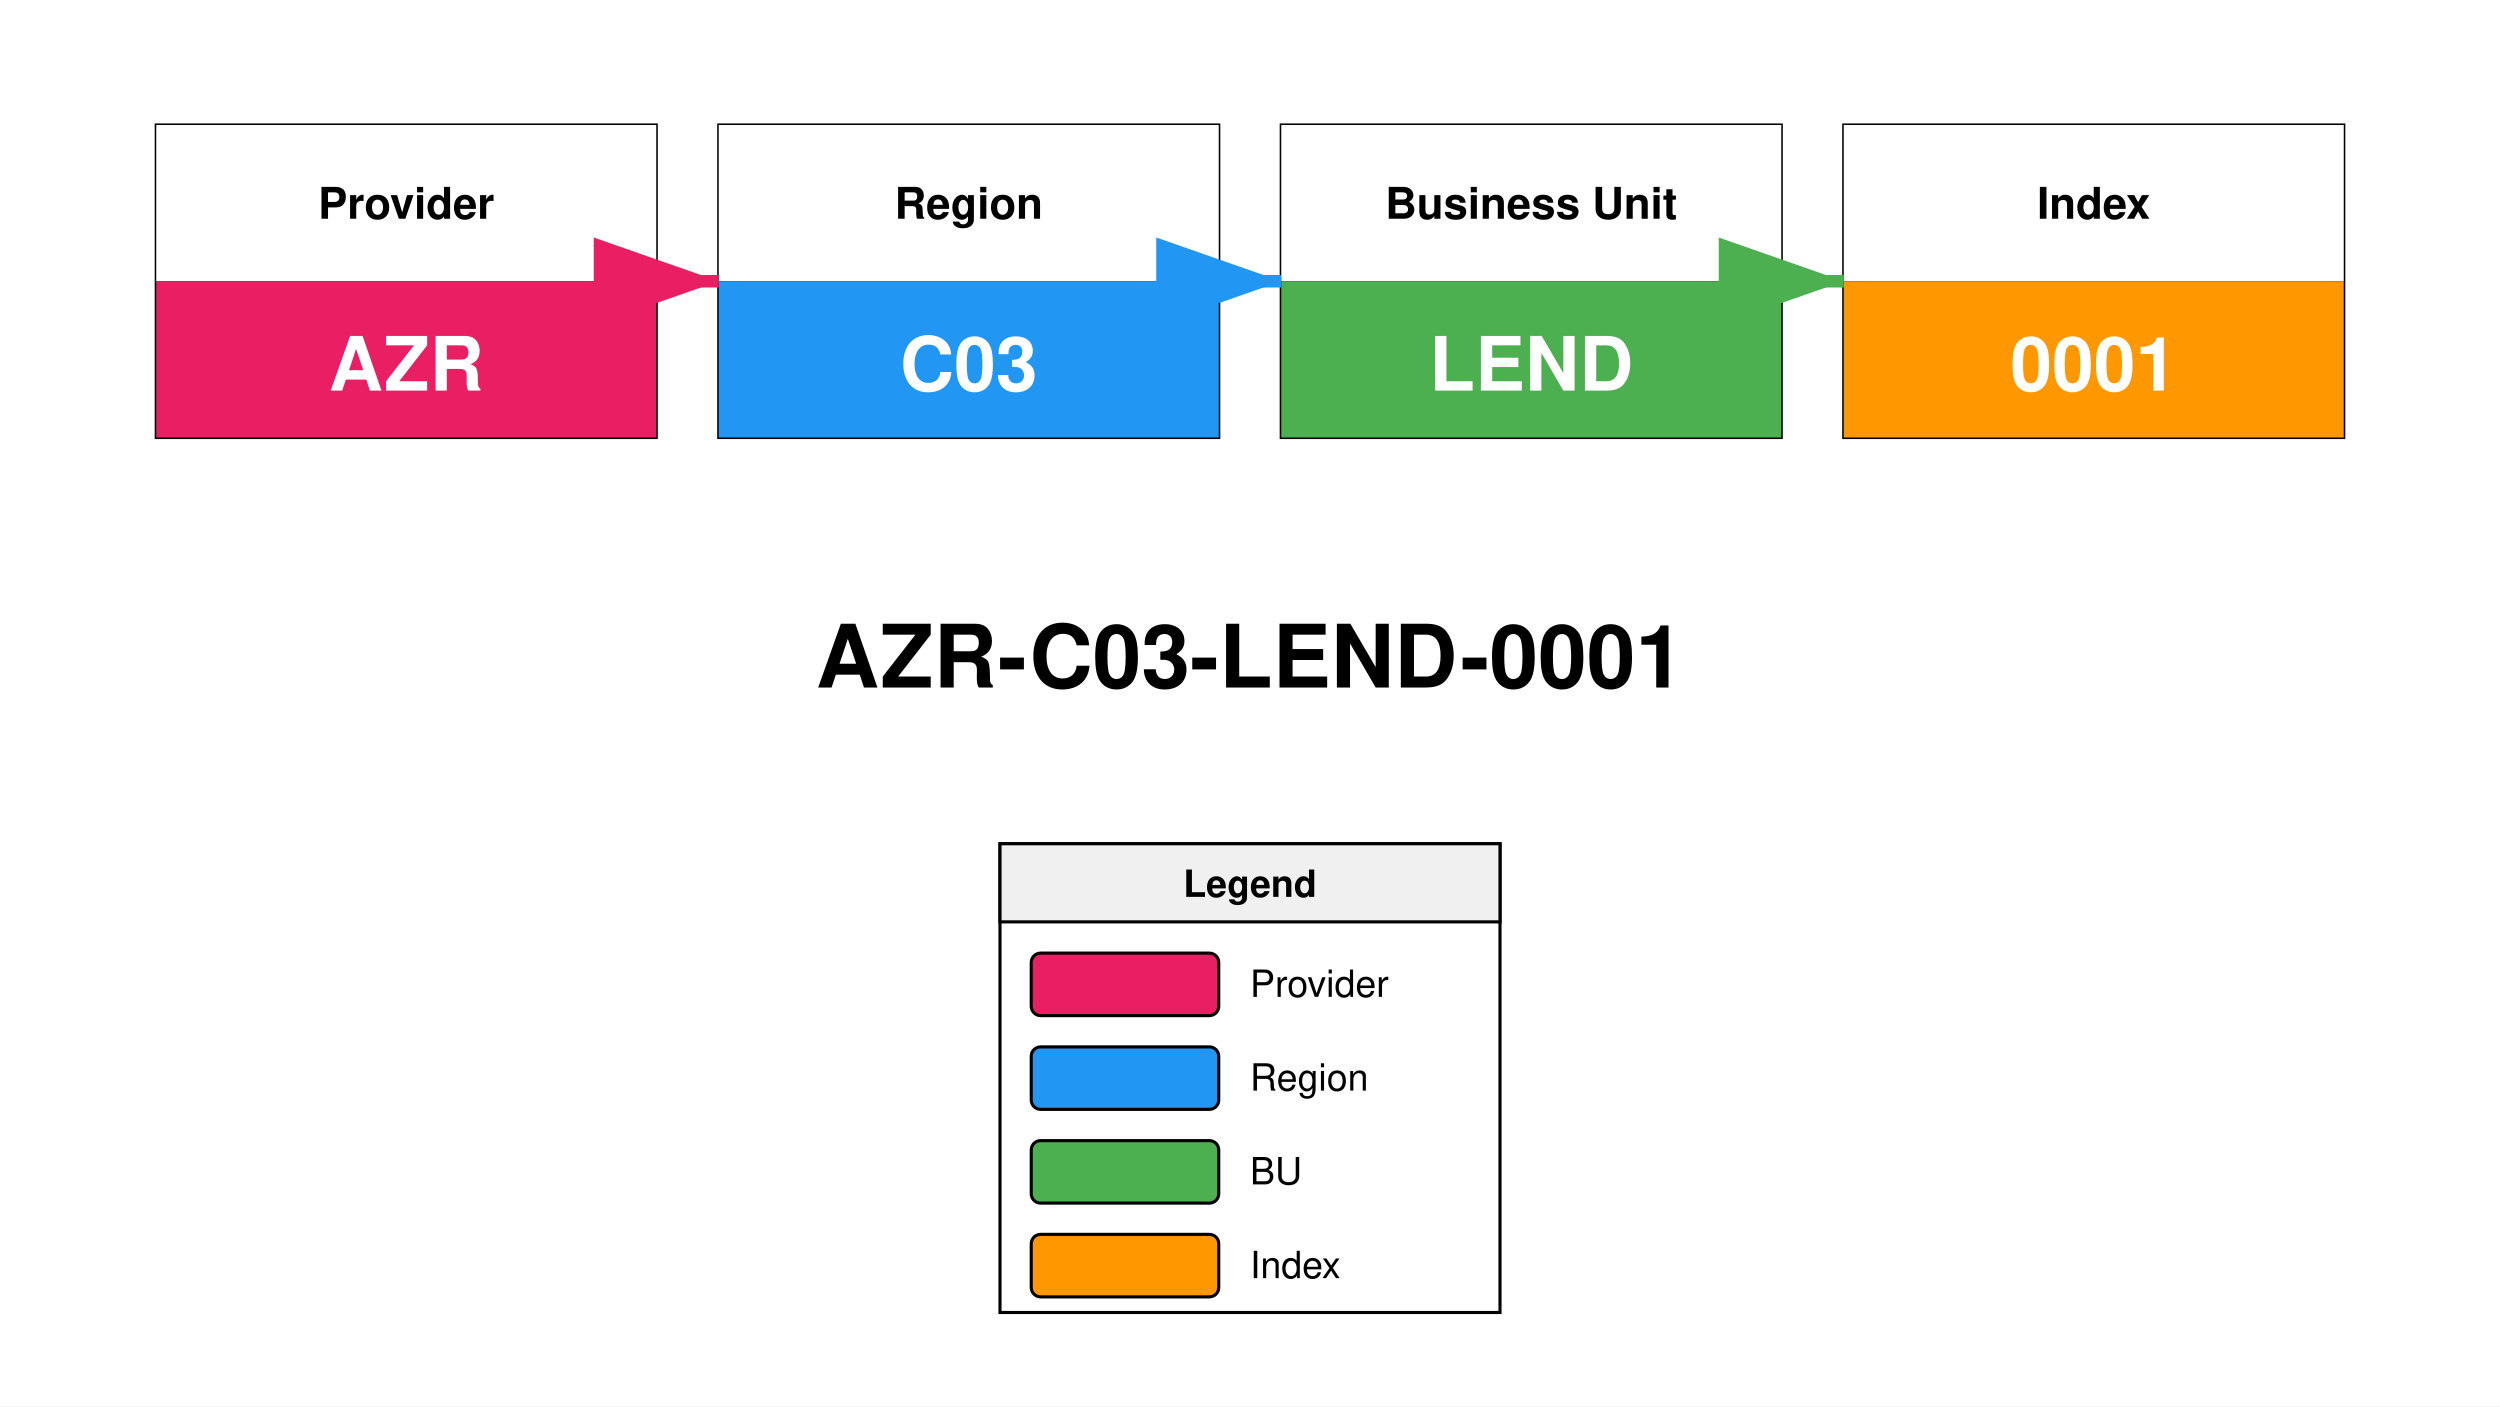
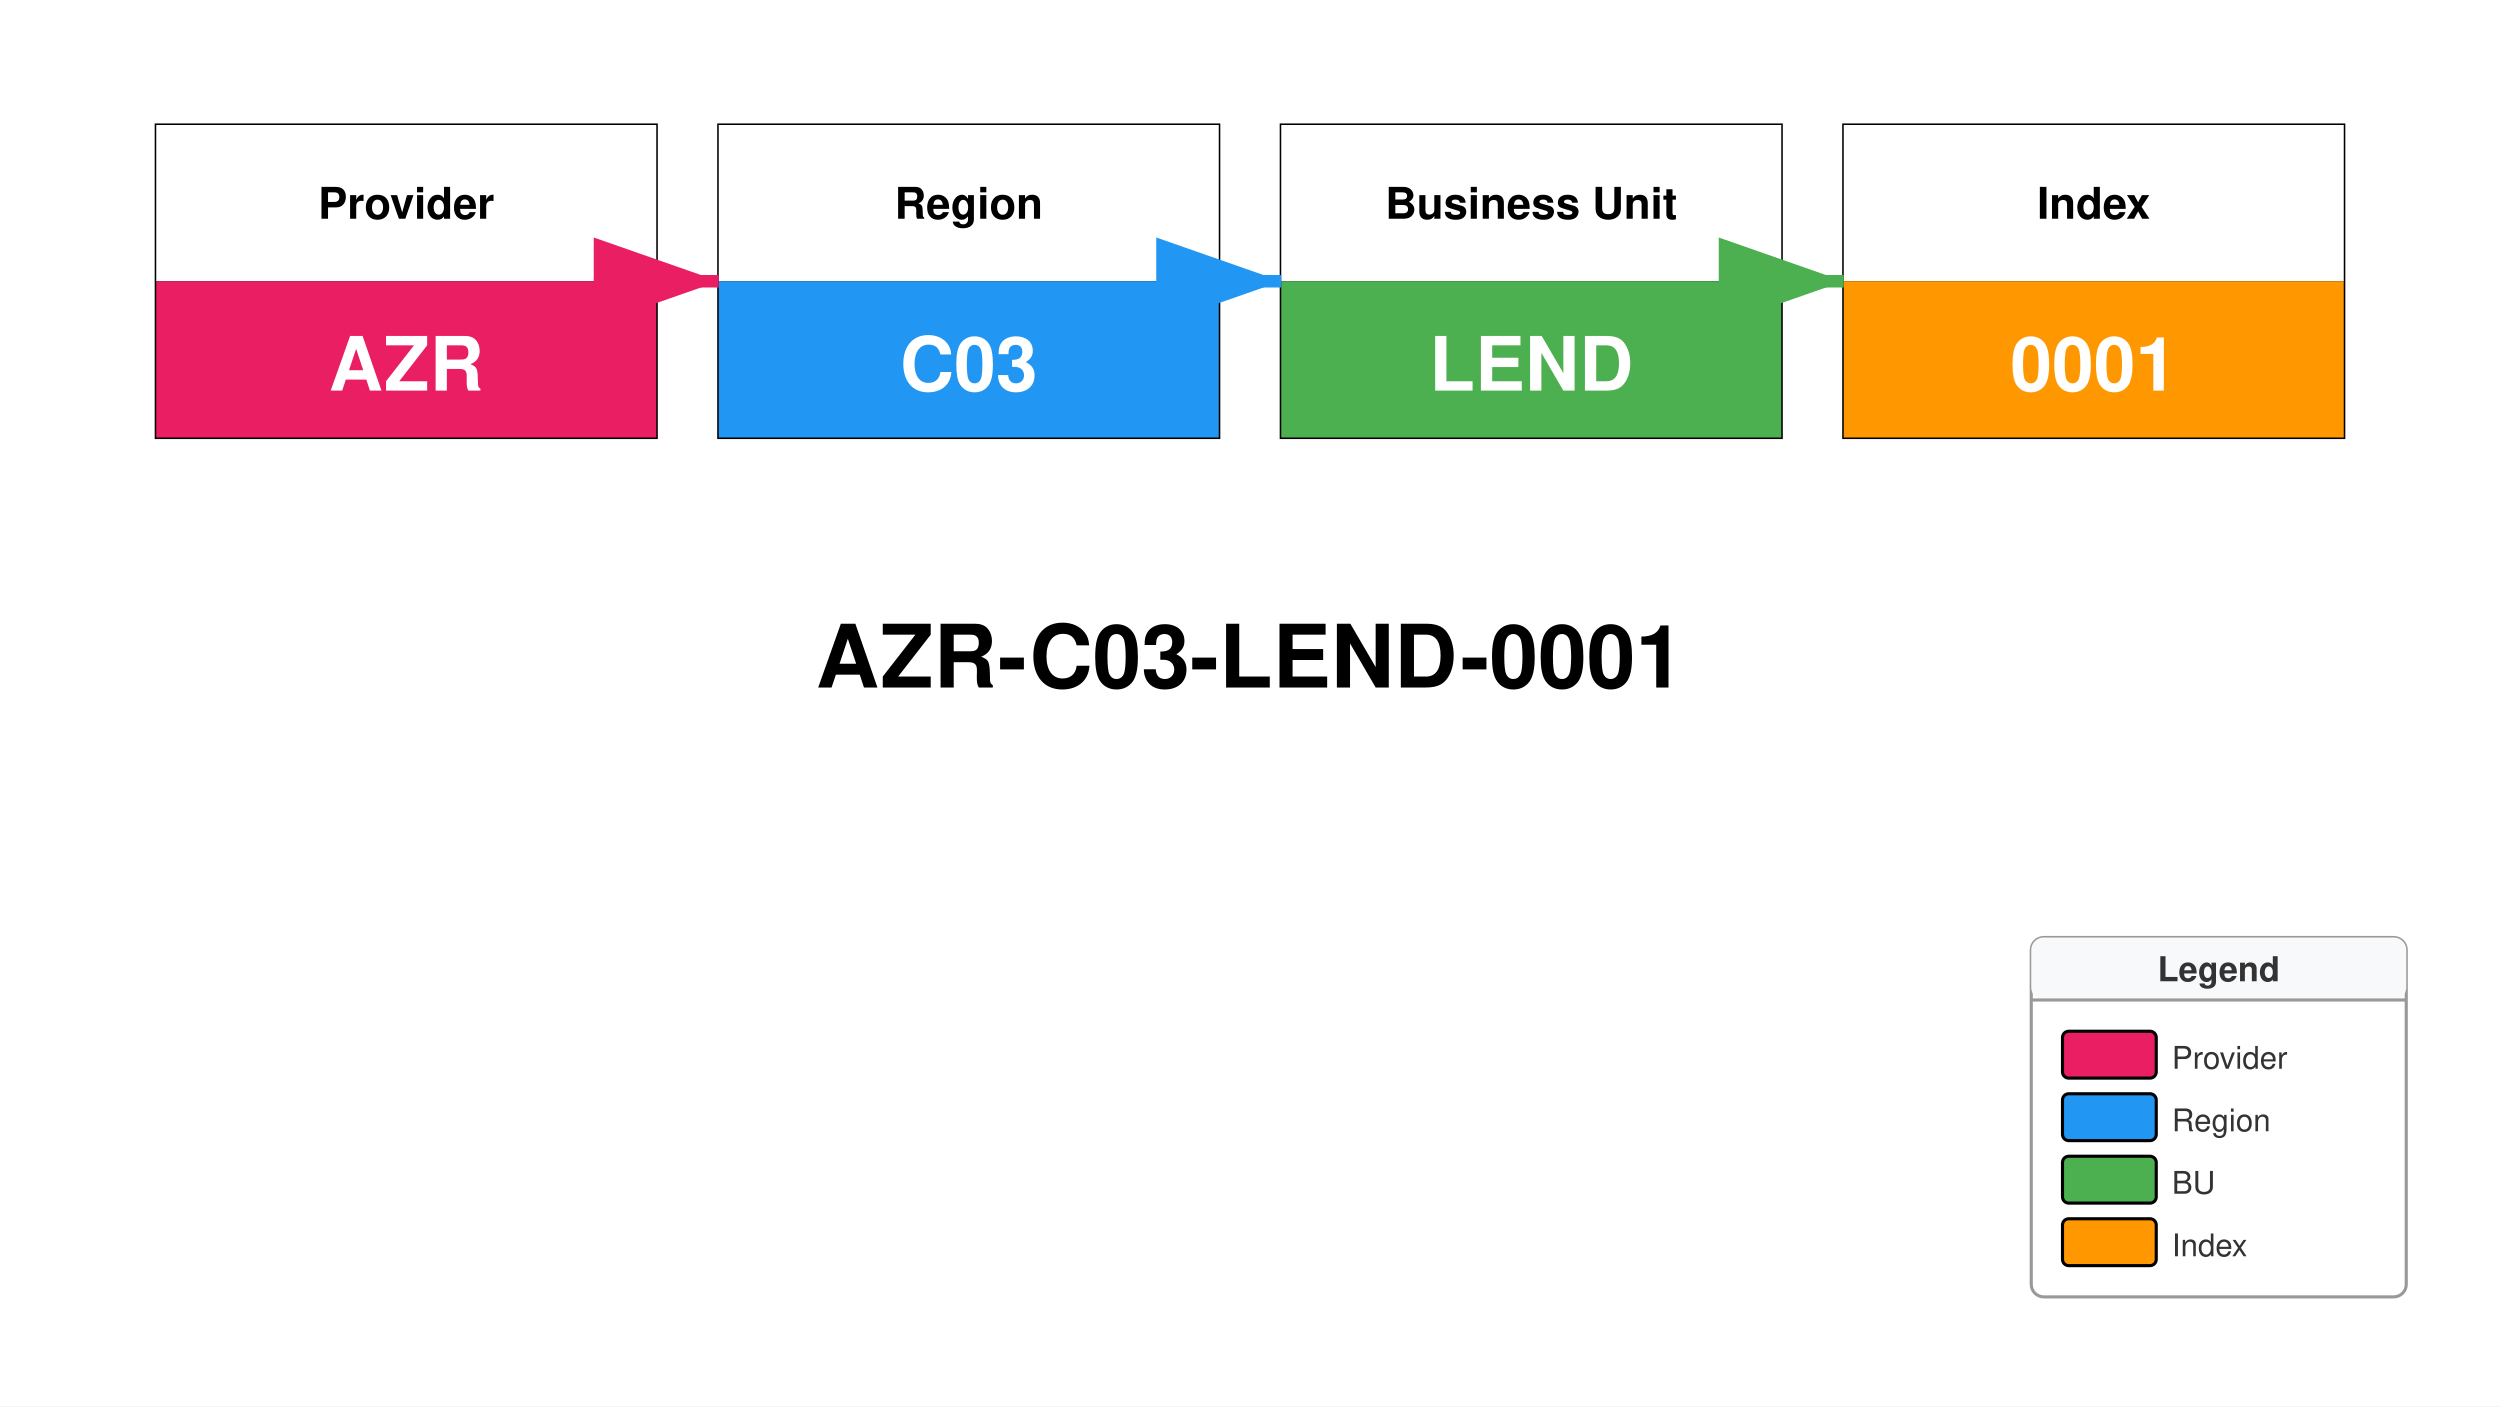
<svg xmlns="http://www.w3.org/2000/svg" width="800" height="450" viewBox="0 0 800 450">
  <defs>
    <style type="text/css">
      .label-top { font-family: Helvetica, Arial, sans-serif; font-weight: bold; font-size: 14px; fill: #000; text-anchor: middle; text-transform: uppercase; }
      .label-bottom { font-family: Helvetica, Arial, sans-serif; font-weight: bold; font-size: 24px; fill: #fff; text-anchor: middle; }
      .example-text { font-family: Helvetica, Arial, sans-serif; font-weight: bold; font-size: 28px; fill: #000; text-anchor: middle; }
      .leg-text { font-family: Helvetica, Arial, sans-serif; font-size: 12px; fill: #000; }
    </style>
  </defs>
  <rect width="800" height="450" fill="#fff" />
  <rect x="50" y="40" width="160" height="100" stroke="#000" stroke-width="1" />
  <rect x="50" y="40" width="160" height="50" fill="#fff" />
  <rect x="50" y="90" width="160" height="50" fill="#e91e63" />
  <text x="130" y="70" class="label-top">Provider</text>
  <text x="130" y="125" class="label-bottom">AZR</text>
  <rect x="230" y="40" width="160" height="100" stroke="#000" stroke-width="1" />
  <rect x="230" y="40" width="160" height="50" fill="#fff" />
  <rect x="230" y="90" width="160" height="50" fill="#2196f3" />
  <text x="310" y="70" class="label-top">Region</text>
  <text x="310" y="125" class="label-bottom">C03</text>
  <rect x="410" y="40" width="160" height="100" stroke="#000" stroke-width="1" />
  <rect x="410" y="40" width="160" height="50" fill="#fff" />
  <rect x="410" y="90" width="160" height="50" fill="#4caf50" />
  <text x="490" y="70" class="label-top">Business Unit</text>
  <text x="490" y="125" class="label-bottom">LEND</text>
  <rect x="590" y="40" width="160" height="100" stroke="#000" stroke-width="1" />
  <rect x="590" y="40" width="160" height="50" fill="#fff" />
  <rect x="590" y="90" width="160" height="50" fill="#ff9800" />
  <text x="670" y="70" class="label-top">Index</text>
  <text x="670" y="125" class="label-bottom">0001</text>
  <path d="M 210 90 L 230 90" stroke="#e91e63" stroke-width="4" marker-end="url(#arrow-pink)" />
  <path d="M 390 90 L 410 90" stroke="#2196f3" stroke-width="4" marker-end="url(#arrow-blue)" />
  <path d="M 570 90 L 590 90" stroke="#4caf50" stroke-width="4" marker-end="url(#arrow-green)" />
  <text x="400" y="220" class="example-text">AZR-C03-LEND-0001</text>
  <marker id="arrow-pink" markerWidth="10" markerHeight="7" refX="10" refY="3.5" orient="auto">
    <polygon points="0 0, 10 3.5, 0 7" fill="#e91e63" />
  </marker>
  <marker id="arrow-blue" markerWidth="10" markerHeight="7" refX="10" refY="3.5" orient="auto">
    <polygon points="0 0, 10 3.5, 0 7" fill="#2196f3" />
  </marker>
  <marker id="arrow-green" markerWidth="10" markerHeight="7" refX="10" refY="3.5" orient="auto">
    <polygon points="0 0, 10 3.5, 0 7" fill="#4caf50" />
  </marker>
-   <rect x="320" y="270" width="160" height="150" fill="#fff" stroke="#000" stroke-width="1" />
-   <rect x="320" y="270" width="160" height="25" fill="#f0f0f0" stroke="#000" stroke-width="1" />
-   <text x="400" y="287" class="label-top" style="font-size: 12px;">Legend</text>
-   <rect x="330" y="305" width="60" height="20" rx="3" fill="#e91e63" stroke="#000" stroke-width="1" />
-   <text x="400" y="319" class="leg-text" text-anchor="start">Provider</text>
-   <rect x="330" y="335" width="60" height="20" rx="3" fill="#2196f3" stroke="#000" stroke-width="1" />
-   <text x="400" y="349" class="leg-text" text-anchor="start">Region</text>
-   <rect x="330" y="365" width="60" height="20" rx="3" fill="#4caf50" stroke="#000" stroke-width="1" />
-   <text x="400" y="379" class="leg-text" text-anchor="start">BU</text>
-   <rect x="330" y="395" width="60" height="20" rx="3" fill="#ff9800" stroke="#000" stroke-width="1" />
-   <text x="400" y="409" class="leg-text" text-anchor="start">Index</text>
+   <rect x="650" y="300" width="120" height="115" rx="4" fill="#fff" stroke="#999" stroke-width="1" />
+   <rect x="650" y="300" width="120" height="20" rx="4" fill="#f8f9fa" stroke="none" />
+   <path d="M 650 320 L 770 320" stroke="#999" stroke-width="1" />
+   <text x="710" y="314" style="font-family: Helvetica, Arial, sans-serif; font-size: 11px; font-weight: bold; fill: #333; text-anchor: middle;">Legend</text>
+   <rect x="660" y="330" width="30" height="15" rx="2" fill="#e91e63" stroke="#000" stroke-width="1" />
+   <text x="695" y="342" style="font-family: Helvetica, Arial, sans-serif; font-size: 10px; fill: #333; text-anchor: start;">Provider</text>
+   <rect x="660" y="350" width="30" height="15" rx="2" fill="#2196f3" stroke="#000" stroke-width="1" />
+   <text x="695" y="362" style="font-family: Helvetica, Arial, sans-serif; font-size: 10px; fill: #333; text-anchor: start;">Region</text>
+   <rect x="660" y="370" width="30" height="15" rx="2" fill="#4caf50" stroke="#000" stroke-width="1" />
+   <text x="695" y="382" style="font-family: Helvetica, Arial, sans-serif; font-size: 10px; fill: #333; text-anchor: start;">BU</text>
+   <rect x="660" y="390" width="30" height="15" rx="2" fill="#ff9800" stroke="#000" stroke-width="1" />
+   <text x="695" y="402" style="font-family: Helvetica, Arial, sans-serif; font-size: 10px; fill: #333; text-anchor: start;">Index</text>
</svg>
